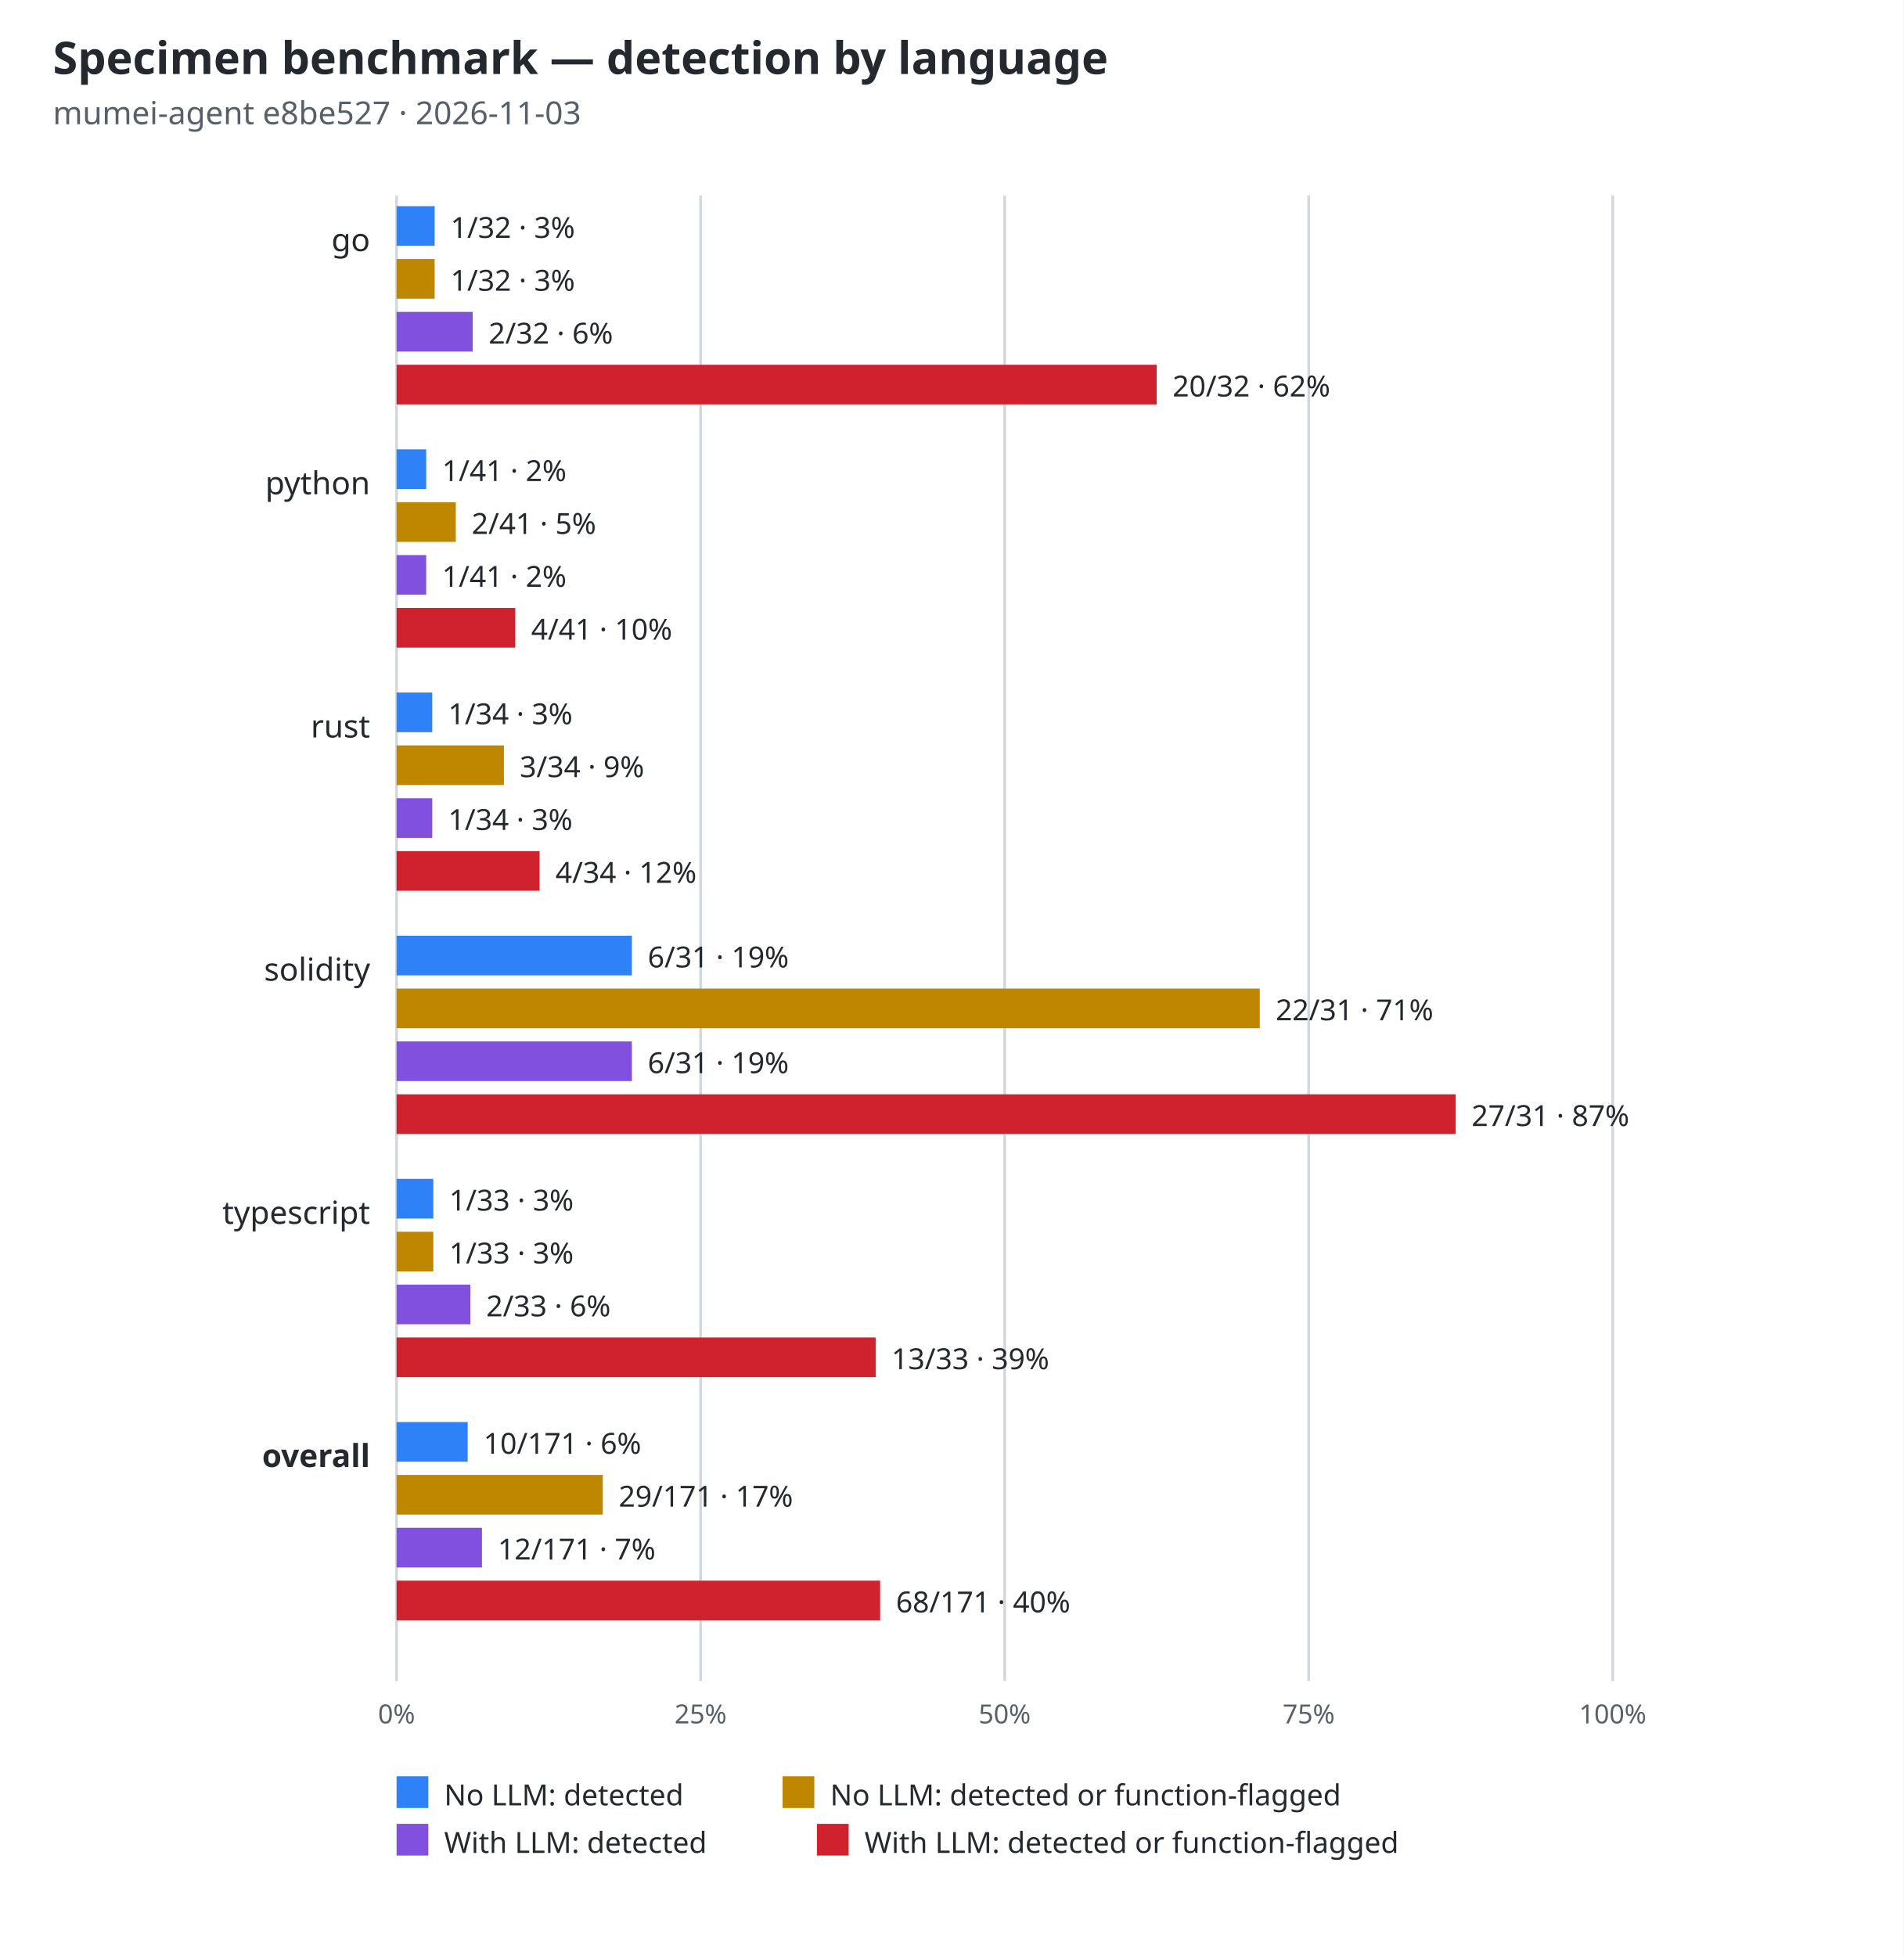
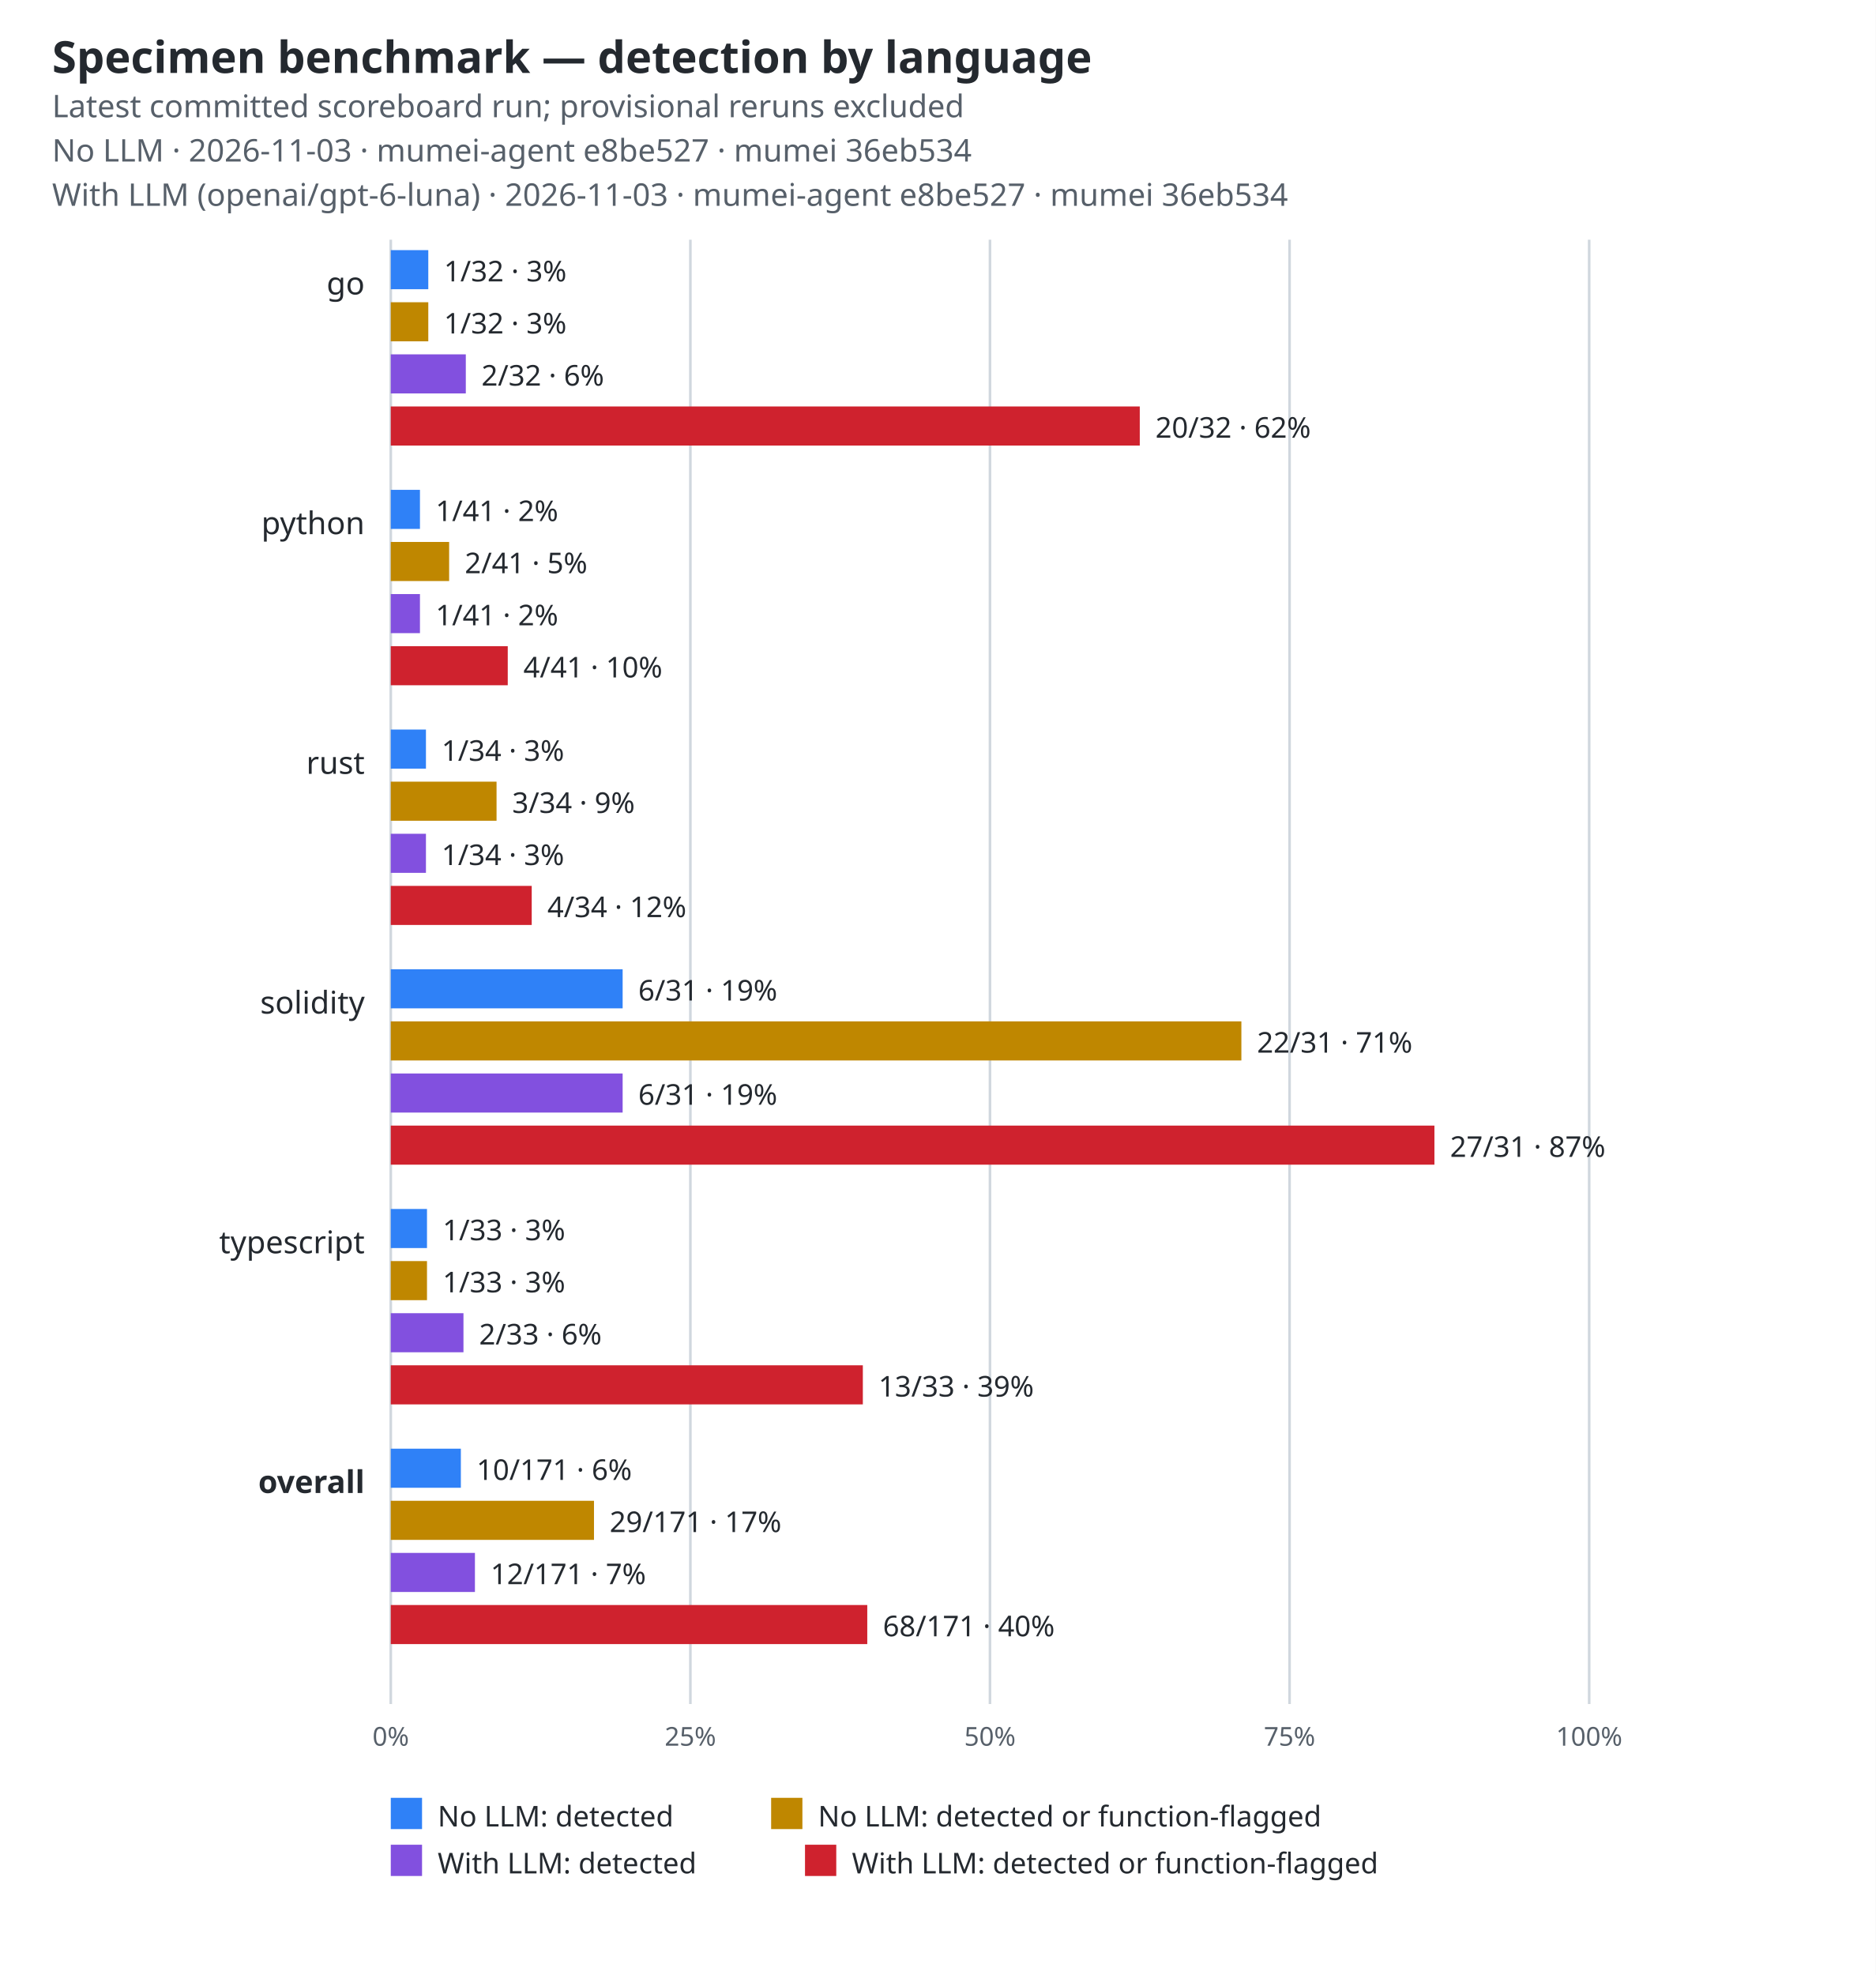
- <svg xmlns="http://www.w3.org/2000/svg" viewBox="0 0 720 740" font-family="sans-serif">
-   <rect width="720" height="740" fill="white" />
+ <svg xmlns="http://www.w3.org/2000/svg" viewBox="0 0 720 758" font-family="sans-serif">
+   <rect width="720" height="758" fill="white" />
  <text x="20" y="28" font-size="17" font-weight="bold" fill="#24292f">Specimen benchmark — detection by language</text>
-   <text x="20" y="47" font-size="12" fill="#57606a">mumei-agent e8be527 · 2026-11-03</text>
-   <line x1="150.0" y1="74" x2="150.0" y2="636" stroke="#d0d7de" stroke-width="1" />
-   <text x="150.0" y="652" font-size="10" fill="#57606a" text-anchor="middle">0%</text>
-   <line x1="265.0" y1="74" x2="265.0" y2="636" stroke="#d0d7de" stroke-width="1" />
-   <text x="265.0" y="652" font-size="10" fill="#57606a" text-anchor="middle">25%</text>
-   <line x1="380.0" y1="74" x2="380.0" y2="636" stroke="#d0d7de" stroke-width="1" />
-   <text x="380.0" y="652" font-size="10" fill="#57606a" text-anchor="middle">50%</text>
-   <line x1="495.0" y1="74" x2="495.0" y2="636" stroke="#d0d7de" stroke-width="1" />
-   <text x="495.0" y="652" font-size="10" fill="#57606a" text-anchor="middle">75%</text>
-   <line x1="610.0" y1="74" x2="610.0" y2="636" stroke="#d0d7de" stroke-width="1" />
-   <text x="610.0" y="652" font-size="10" fill="#57606a" text-anchor="middle">100%</text>
-   <text x="140" y="95" font-size="12" font-weight="normal" fill="#24292f" text-anchor="end">go</text>
-   <rect x="150" y="78" width="14.4" height="15" fill="#2f81f7" />
-   <text x="170.4" y="90" font-size="11" fill="#24292f">1/32 · 3%</text>
-   <rect x="150" y="98" width="14.4" height="15" fill="#bf8700" />
-   <text x="170.4" y="110" font-size="11" fill="#24292f">1/32 · 3%</text>
-   <rect x="150" y="118" width="28.8" height="15" fill="#8250df" />
-   <text x="184.8" y="130" font-size="11" fill="#24292f">2/32 · 6%</text>
-   <rect x="150" y="138" width="287.5" height="15" fill="#cf222e" />
-   <text x="443.5" y="150" font-size="11" fill="#24292f">20/32 · 62%</text>
-   <text x="140" y="187" font-size="12" font-weight="normal" fill="#24292f" text-anchor="end">python</text>
-   <rect x="150" y="170" width="11.2" height="15" fill="#2f81f7" />
-   <text x="167.2" y="182" font-size="11" fill="#24292f">1/41 · 2%</text>
-   <rect x="150" y="190" width="22.4" height="15" fill="#bf8700" />
-   <text x="178.4" y="202" font-size="11" fill="#24292f">2/41 · 5%</text>
-   <rect x="150" y="210" width="11.2" height="15" fill="#8250df" />
-   <text x="167.2" y="222" font-size="11" fill="#24292f">1/41 · 2%</text>
-   <rect x="150" y="230" width="44.9" height="15" fill="#cf222e" />
-   <text x="200.9" y="242" font-size="11" fill="#24292f">4/41 · 10%</text>
-   <text x="140" y="279" font-size="12" font-weight="normal" fill="#24292f" text-anchor="end">rust</text>
-   <rect x="150" y="262" width="13.5" height="15" fill="#2f81f7" />
-   <text x="169.5" y="274" font-size="11" fill="#24292f">1/34 · 3%</text>
-   <rect x="150" y="282" width="40.6" height="15" fill="#bf8700" />
-   <text x="196.6" y="294" font-size="11" fill="#24292f">3/34 · 9%</text>
-   <rect x="150" y="302" width="13.5" height="15" fill="#8250df" />
-   <text x="169.5" y="314" font-size="11" fill="#24292f">1/34 · 3%</text>
-   <rect x="150" y="322" width="54.1" height="15" fill="#cf222e" />
-   <text x="210.1" y="334" font-size="11" fill="#24292f">4/34 · 12%</text>
-   <text x="140" y="371" font-size="12" font-weight="normal" fill="#24292f" text-anchor="end">solidity</text>
-   <rect x="150" y="354" width="89.0" height="15" fill="#2f81f7" />
-   <text x="245.0" y="366" font-size="11" fill="#24292f">6/31 · 19%</text>
-   <rect x="150" y="374" width="326.5" height="15" fill="#bf8700" />
-   <text x="482.5" y="386" font-size="11" fill="#24292f">22/31 · 71%</text>
-   <rect x="150" y="394" width="89.0" height="15" fill="#8250df" />
-   <text x="245.0" y="406" font-size="11" fill="#24292f">6/31 · 19%</text>
-   <rect x="150" y="414" width="400.6" height="15" fill="#cf222e" />
-   <text x="556.6" y="426" font-size="11" fill="#24292f">27/31 · 87%</text>
-   <text x="140" y="463" font-size="12" font-weight="normal" fill="#24292f" text-anchor="end">typescript</text>
-   <rect x="150" y="446" width="13.9" height="15" fill="#2f81f7" />
-   <text x="169.9" y="458" font-size="11" fill="#24292f">1/33 · 3%</text>
-   <rect x="150" y="466" width="13.9" height="15" fill="#bf8700" />
-   <text x="169.9" y="478" font-size="11" fill="#24292f">1/33 · 3%</text>
-   <rect x="150" y="486" width="27.9" height="15" fill="#8250df" />
-   <text x="183.9" y="498" font-size="11" fill="#24292f">2/33 · 6%</text>
-   <rect x="150" y="506" width="181.2" height="15" fill="#cf222e" />
-   <text x="337.2" y="518" font-size="11" fill="#24292f">13/33 · 39%</text>
-   <text x="140" y="555" font-size="12" font-weight="bold" fill="#24292f" text-anchor="end">overall</text>
-   <rect x="150" y="538" width="26.9" height="15" fill="#2f81f7" />
-   <text x="182.9" y="550" font-size="11" fill="#24292f">10/171 · 6%</text>
-   <rect x="150" y="558" width="78.0" height="15" fill="#bf8700" />
-   <text x="234.0" y="570" font-size="11" fill="#24292f">29/171 · 17%</text>
-   <rect x="150" y="578" width="32.3" height="15" fill="#8250df" />
-   <text x="188.3" y="590" font-size="11" fill="#24292f">12/171 · 7%</text>
-   <rect x="150" y="598" width="182.9" height="15" fill="#cf222e" />
-   <text x="338.9" y="610" font-size="11" fill="#24292f">68/171 · 40%</text>
-   <rect x="150" y="672" width="12" height="12" fill="#2f81f7" />
-   <text x="168" y="683" font-size="11" fill="#24292f">No LLM: detected</text>
-   <rect x="296" y="672" width="12" height="12" fill="#bf8700" />
-   <text x="314" y="683" font-size="11" fill="#24292f">No LLM: detected or function-flagged</text>
-   <rect x="150" y="690" width="12" height="12" fill="#8250df" />
-   <text x="168" y="701" font-size="11" fill="#24292f">With LLM: detected</text>
-   <rect x="309" y="690" width="12" height="12" fill="#cf222e" />
-   <text x="327" y="701" font-size="11" fill="#24292f">With LLM: detected or function-flagged</text>
+   <text x="20" y="45" font-size="12" fill="#57606a">Latest committed scoreboard run; provisional reruns excluded</text>
+   <text x="20" y="62" font-size="12" fill="#57606a">No LLM · 2026-11-03 · mumei-agent e8be527 · mumei 36eb534</text>
+   <text x="20" y="79" font-size="12" fill="#57606a">With LLM (openai/gpt-6-luna) · 2026-11-03 · mumei-agent e8be527 · mumei 36eb534</text>
+   <line x1="150.0" y1="92" x2="150.0" y2="654" stroke="#d0d7de" stroke-width="1" />
+   <text x="150.0" y="670" font-size="10" fill="#57606a" text-anchor="middle">0%</text>
+   <line x1="265.0" y1="92" x2="265.0" y2="654" stroke="#d0d7de" stroke-width="1" />
+   <text x="265.0" y="670" font-size="10" fill="#57606a" text-anchor="middle">25%</text>
+   <line x1="380.0" y1="92" x2="380.0" y2="654" stroke="#d0d7de" stroke-width="1" />
+   <text x="380.0" y="670" font-size="10" fill="#57606a" text-anchor="middle">50%</text>
+   <line x1="495.0" y1="92" x2="495.0" y2="654" stroke="#d0d7de" stroke-width="1" />
+   <text x="495.0" y="670" font-size="10" fill="#57606a" text-anchor="middle">75%</text>
+   <line x1="610.0" y1="92" x2="610.0" y2="654" stroke="#d0d7de" stroke-width="1" />
+   <text x="610.0" y="670" font-size="10" fill="#57606a" text-anchor="middle">100%</text>
+   <text x="140" y="113" font-size="12" font-weight="normal" fill="#24292f" text-anchor="end">go</text>
+   <rect x="150" y="96" width="14.4" height="15" fill="#2f81f7" />
+   <text x="170.4" y="108" font-size="11" fill="#24292f">1/32 · 3%</text>
+   <rect x="150" y="116" width="14.4" height="15" fill="#bf8700" />
+   <text x="170.4" y="128" font-size="11" fill="#24292f">1/32 · 3%</text>
+   <rect x="150" y="136" width="28.8" height="15" fill="#8250df" />
+   <text x="184.8" y="148" font-size="11" fill="#24292f">2/32 · 6%</text>
+   <rect x="150" y="156" width="287.5" height="15" fill="#cf222e" />
+   <text x="443.5" y="168" font-size="11" fill="#24292f">20/32 · 62%</text>
+   <text x="140" y="205" font-size="12" font-weight="normal" fill="#24292f" text-anchor="end">python</text>
+   <rect x="150" y="188" width="11.2" height="15" fill="#2f81f7" />
+   <text x="167.2" y="200" font-size="11" fill="#24292f">1/41 · 2%</text>
+   <rect x="150" y="208" width="22.4" height="15" fill="#bf8700" />
+   <text x="178.4" y="220" font-size="11" fill="#24292f">2/41 · 5%</text>
+   <rect x="150" y="228" width="11.2" height="15" fill="#8250df" />
+   <text x="167.2" y="240" font-size="11" fill="#24292f">1/41 · 2%</text>
+   <rect x="150" y="248" width="44.9" height="15" fill="#cf222e" />
+   <text x="200.9" y="260" font-size="11" fill="#24292f">4/41 · 10%</text>
+   <text x="140" y="297" font-size="12" font-weight="normal" fill="#24292f" text-anchor="end">rust</text>
+   <rect x="150" y="280" width="13.5" height="15" fill="#2f81f7" />
+   <text x="169.5" y="292" font-size="11" fill="#24292f">1/34 · 3%</text>
+   <rect x="150" y="300" width="40.6" height="15" fill="#bf8700" />
+   <text x="196.6" y="312" font-size="11" fill="#24292f">3/34 · 9%</text>
+   <rect x="150" y="320" width="13.5" height="15" fill="#8250df" />
+   <text x="169.5" y="332" font-size="11" fill="#24292f">1/34 · 3%</text>
+   <rect x="150" y="340" width="54.1" height="15" fill="#cf222e" />
+   <text x="210.1" y="352" font-size="11" fill="#24292f">4/34 · 12%</text>
+   <text x="140" y="389" font-size="12" font-weight="normal" fill="#24292f" text-anchor="end">solidity</text>
+   <rect x="150" y="372" width="89.0" height="15" fill="#2f81f7" />
+   <text x="245.0" y="384" font-size="11" fill="#24292f">6/31 · 19%</text>
+   <rect x="150" y="392" width="326.5" height="15" fill="#bf8700" />
+   <text x="482.5" y="404" font-size="11" fill="#24292f">22/31 · 71%</text>
+   <rect x="150" y="412" width="89.0" height="15" fill="#8250df" />
+   <text x="245.0" y="424" font-size="11" fill="#24292f">6/31 · 19%</text>
+   <rect x="150" y="432" width="400.6" height="15" fill="#cf222e" />
+   <text x="556.6" y="444" font-size="11" fill="#24292f">27/31 · 87%</text>
+   <text x="140" y="481" font-size="12" font-weight="normal" fill="#24292f" text-anchor="end">typescript</text>
+   <rect x="150" y="464" width="13.9" height="15" fill="#2f81f7" />
+   <text x="169.9" y="476" font-size="11" fill="#24292f">1/33 · 3%</text>
+   <rect x="150" y="484" width="13.9" height="15" fill="#bf8700" />
+   <text x="169.9" y="496" font-size="11" fill="#24292f">1/33 · 3%</text>
+   <rect x="150" y="504" width="27.9" height="15" fill="#8250df" />
+   <text x="183.9" y="516" font-size="11" fill="#24292f">2/33 · 6%</text>
+   <rect x="150" y="524" width="181.2" height="15" fill="#cf222e" />
+   <text x="337.2" y="536" font-size="11" fill="#24292f">13/33 · 39%</text>
+   <text x="140" y="573" font-size="12" font-weight="bold" fill="#24292f" text-anchor="end">overall</text>
+   <rect x="150" y="556" width="26.9" height="15" fill="#2f81f7" />
+   <text x="182.9" y="568" font-size="11" fill="#24292f">10/171 · 6%</text>
+   <rect x="150" y="576" width="78.0" height="15" fill="#bf8700" />
+   <text x="234.0" y="588" font-size="11" fill="#24292f">29/171 · 17%</text>
+   <rect x="150" y="596" width="32.3" height="15" fill="#8250df" />
+   <text x="188.3" y="608" font-size="11" fill="#24292f">12/171 · 7%</text>
+   <rect x="150" y="616" width="182.9" height="15" fill="#cf222e" />
+   <text x="338.9" y="628" font-size="11" fill="#24292f">68/171 · 40%</text>
+   <rect x="150" y="690" width="12" height="12" fill="#2f81f7" />
+   <text x="168" y="701" font-size="11" fill="#24292f">No LLM: detected</text>
+   <rect x="296" y="690" width="12" height="12" fill="#bf8700" />
+   <text x="314" y="701" font-size="11" fill="#24292f">No LLM: detected or function-flagged</text>
+   <rect x="150" y="708" width="12" height="12" fill="#8250df" />
+   <text x="168" y="719" font-size="11" fill="#24292f">With LLM: detected</text>
+   <rect x="309" y="708" width="12" height="12" fill="#cf222e" />
+   <text x="327" y="719" font-size="11" fill="#24292f">With LLM: detected or function-flagged</text>
</svg>
